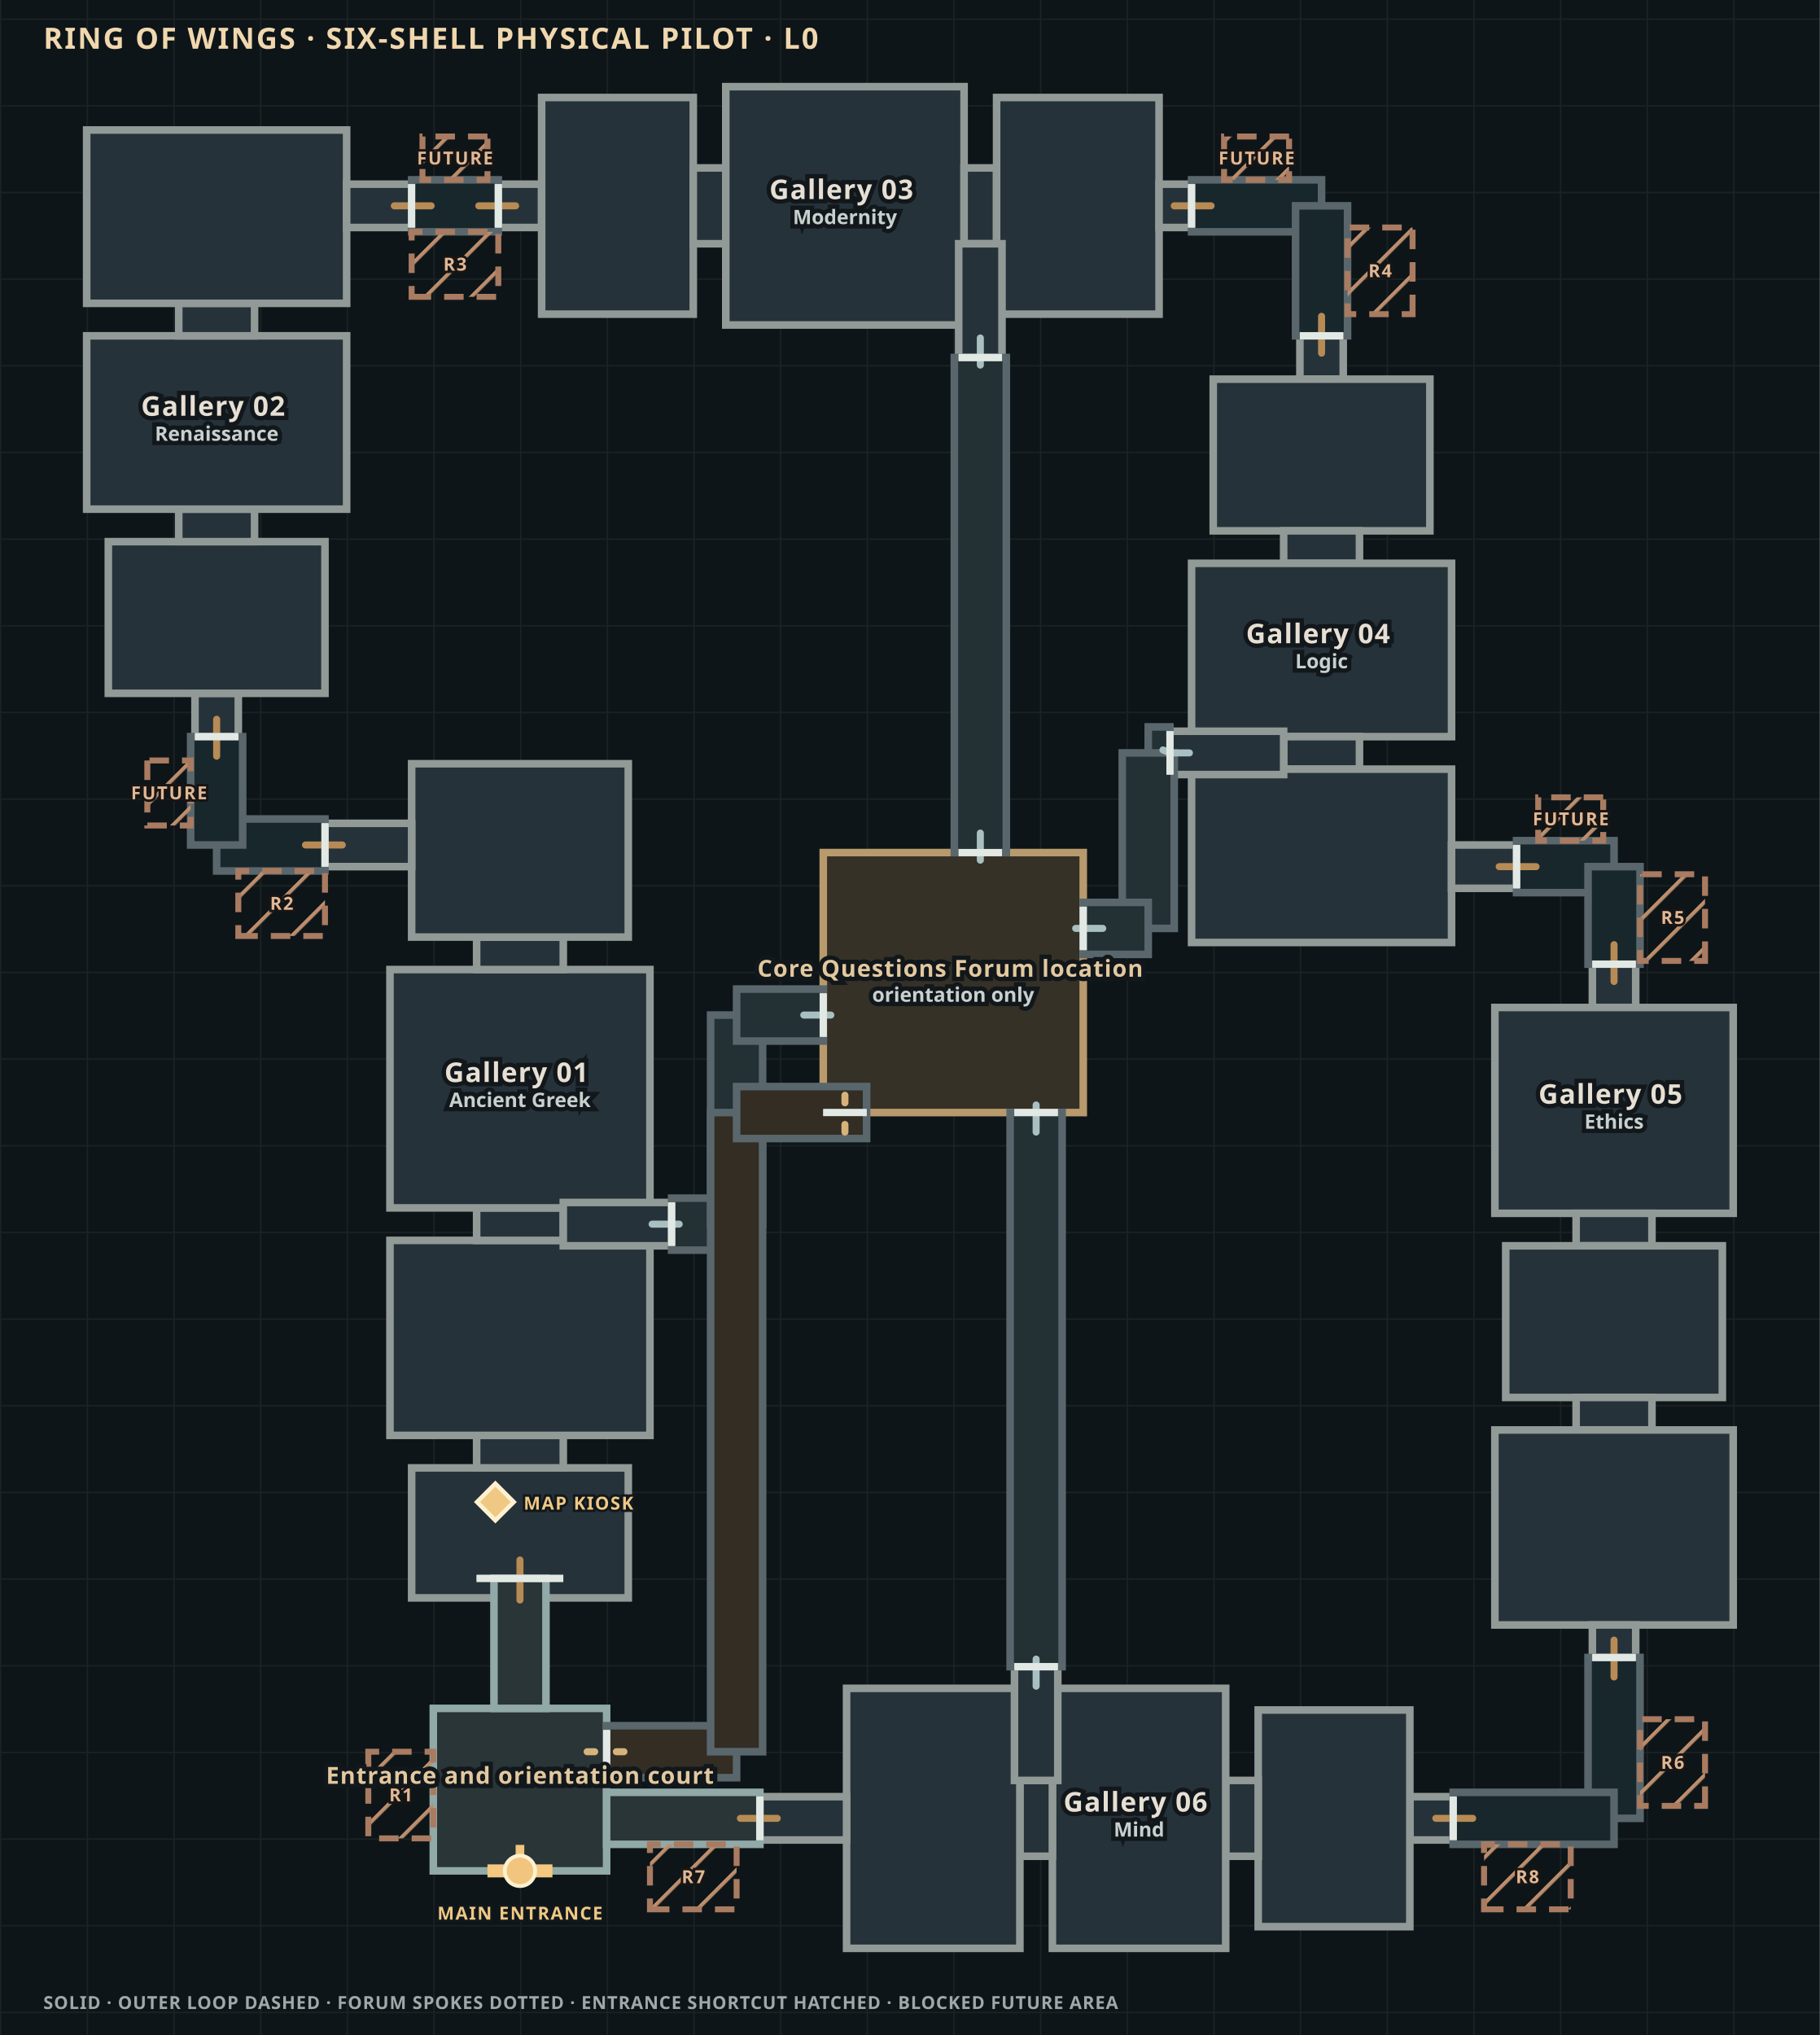
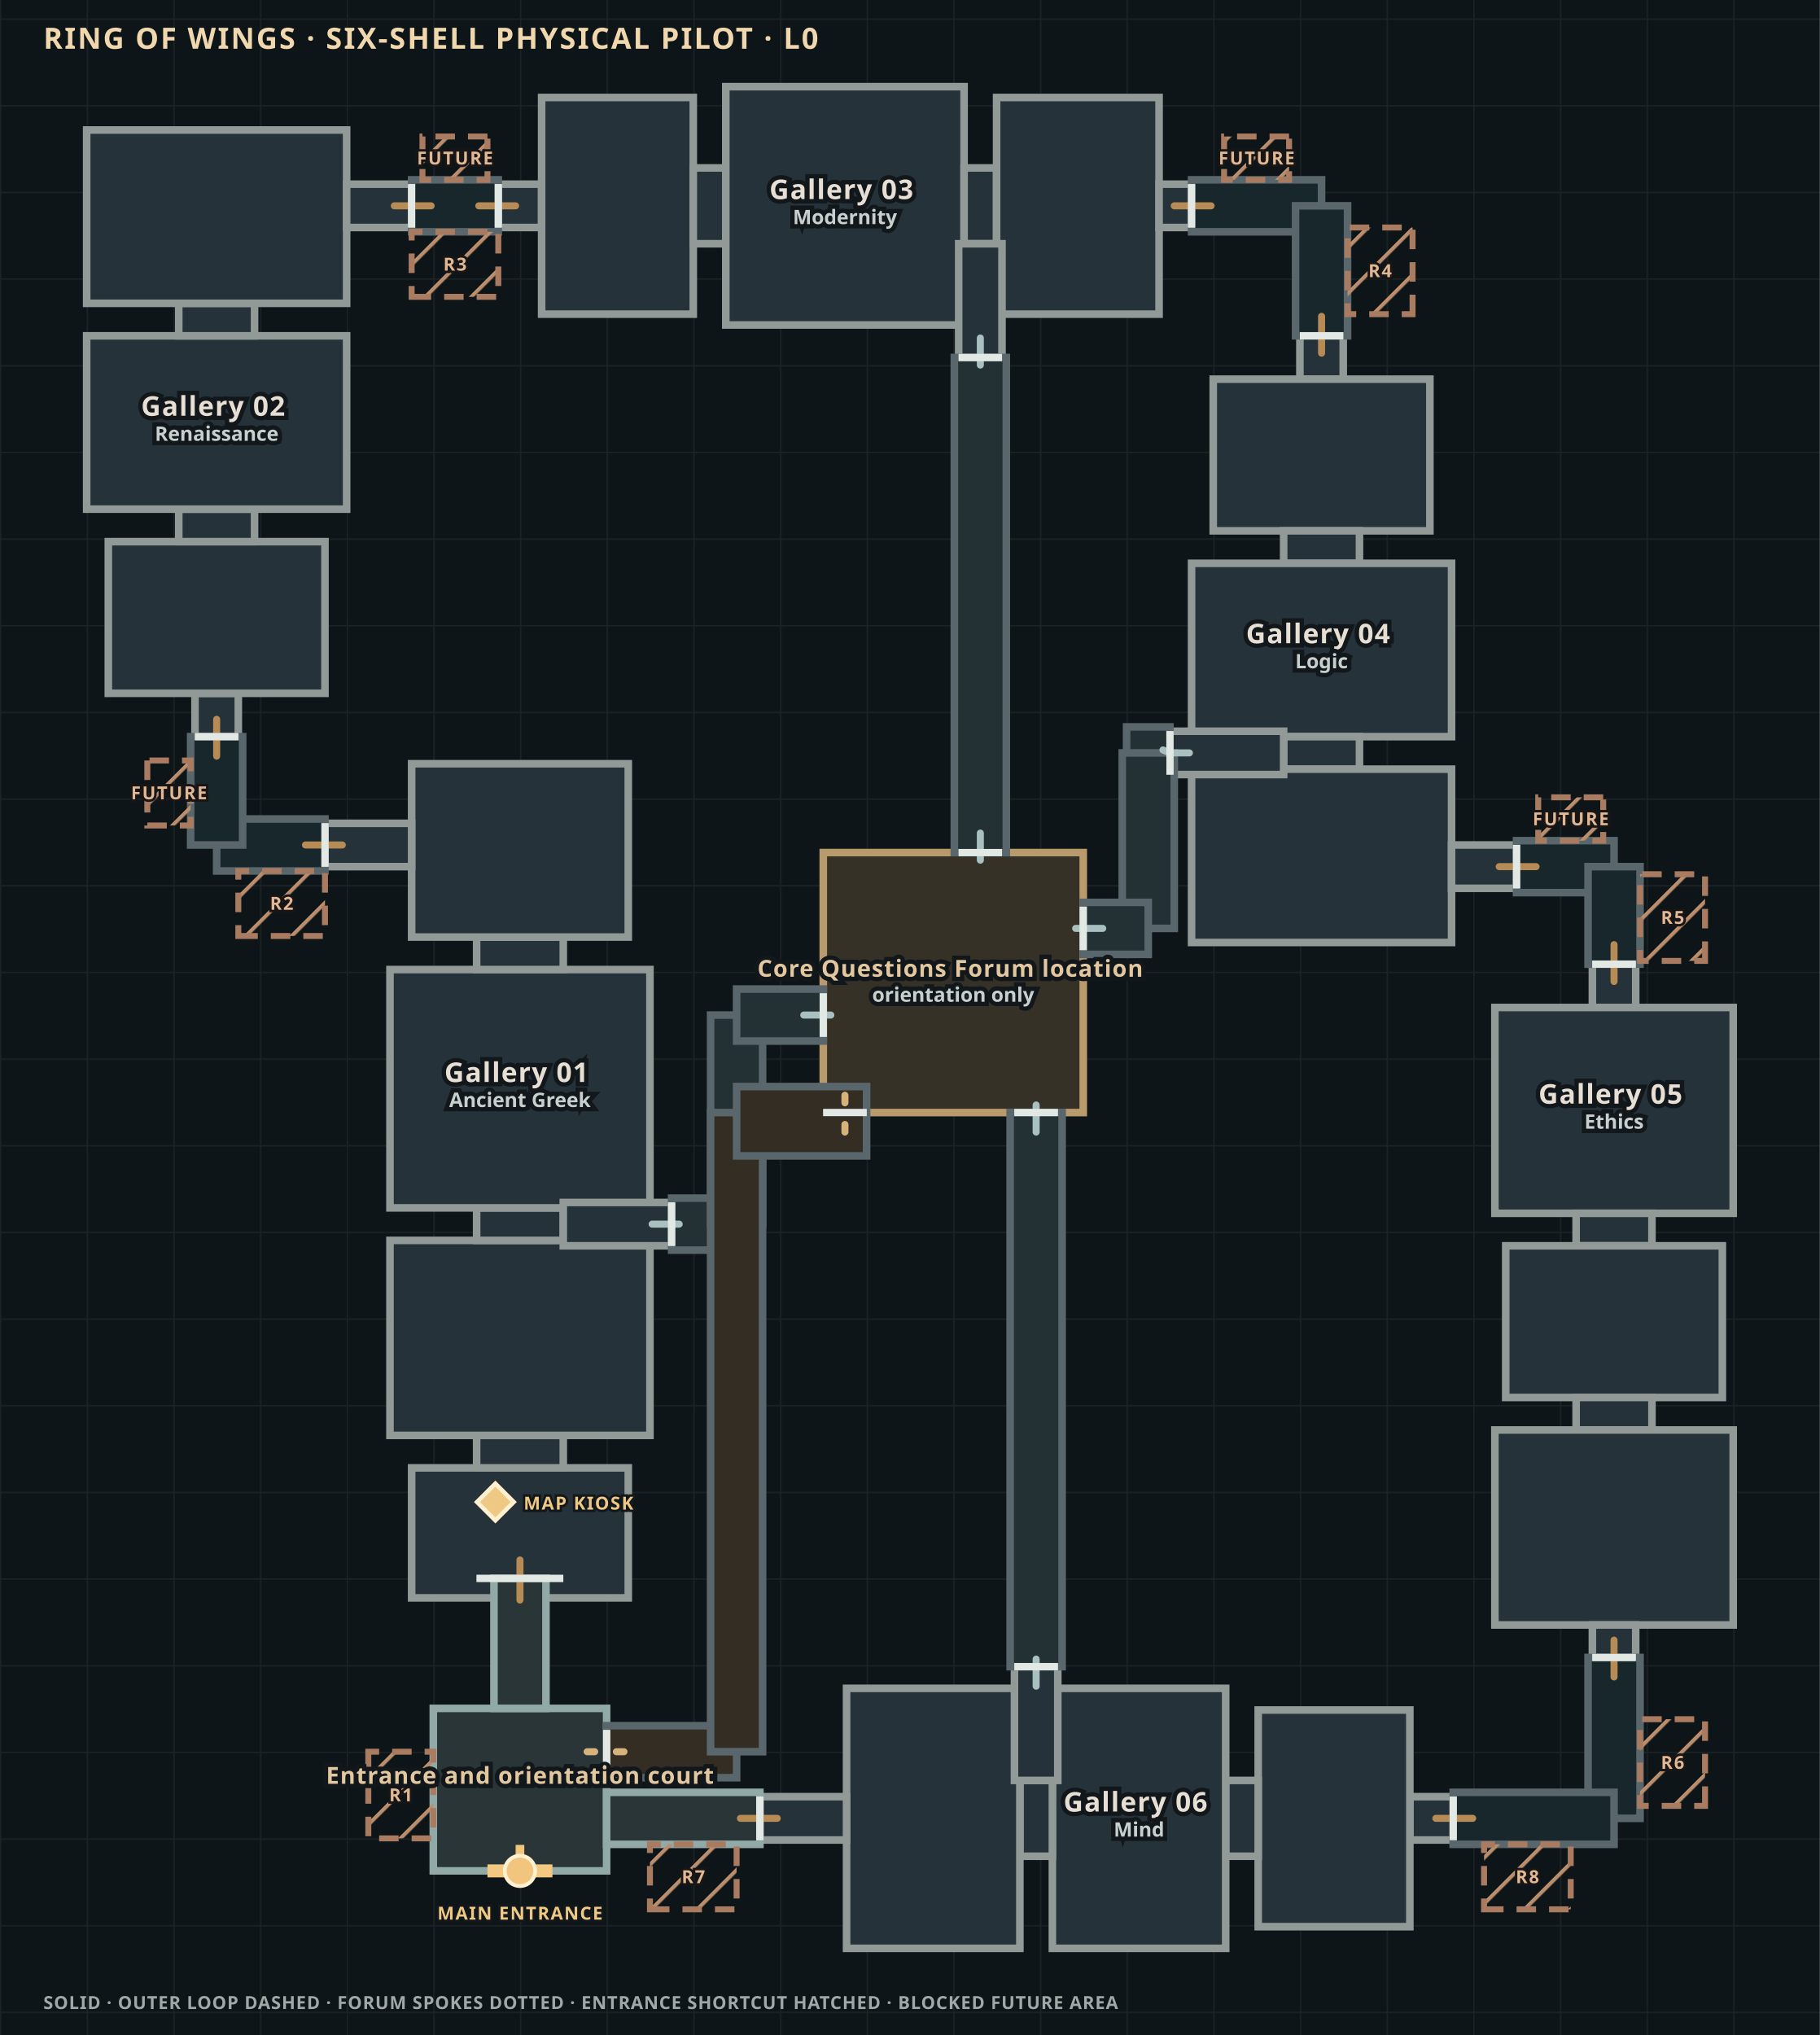
<svg xmlns="http://www.w3.org/2000/svg" viewBox="-48 -145.7 168 187.85" role="img" aria-labelledby="title description">
  <defs>
    <pattern id="future-hatch" width="3" height="3" patternUnits="userSpaceOnUse" patternTransform="rotate(45)">
      <line x1="0" y1="0" x2="0" y2="3" stroke="#b98c6b" stroke-width=".7" />
    </pattern>
    <style>
      .background{fill:#0d1519}.grid{stroke:#d7c4a3;stroke-opacity:.08;stroke-width:.25}.node{fill:#172126;stroke:#59676d;stroke-width:.7}.node-hall{fill:#263239;stroke:#929a98}.node-court{fill:#353126;stroke:#b89a6d}.node-entrance{fill:#293536;stroke:#91a9a7}.role-outer-loop-link{fill:#18272c}.role-forum-spoke{fill:#233034}.role-shortcut{fill:#332d24}.edge{fill:none;stroke:#b78b55;stroke-width:.65;stroke-linecap:round;stroke-linejoin:round}.edge-forum-spoke{stroke:#a9c0c1;stroke-dasharray:2.5 2}.edge-shortcut{stroke:#d6b37b;stroke-dasharray:.7 2}.door{stroke:#e2e9e4;stroke-width:.65}.main-door{stroke:#f3c881;stroke-width:1.2}.reservation{fill:url(#future-hatch);stroke:#a97b60;stroke-width:.55;stroke-dasharray:1.8 1.2}.reservation-label{fill:#e1b894;font:700 1.65px system-ui,sans-serif;letter-spacing:.08em;text-anchor:middle;dominant-baseline:middle;paint-order:stroke;stroke:#171515;stroke-width:.45}.label{fill:#e7dfd3;font:700 2.5px system-ui,sans-serif;letter-spacing:.04em;text-anchor:middle;paint-order:stroke;stroke:#11171b;stroke-width:.8}.label-detail{fill:#c8d0ce;font-size:1.85px;letter-spacing:0}.label-court,.label-entrance{fill:#e3c89f;font-size:2.15px}.title{fill:#f0d7ad;font:700 2.7px system-ui,sans-serif;letter-spacing:.06em}.caption{fill:#9fa9a8;font:600 1.65px system-ui,sans-serif;letter-spacing:.04em}.entrance-line{stroke:#f1c57e;stroke-width:.8}.entrance-dot{fill:#f1c57e;stroke:#fff1d0;stroke-width:.35}.kiosk{fill:#efc884;stroke:#fff1d0;stroke-width:.4}.marker-label{fill:#efc884;font:700 1.65px system-ui,sans-serif;letter-spacing:.07em;paint-order:stroke;stroke:#11171b;stroke-width:.45}
    </style>
    <pattern id="minor-grid" width="8" height="8" patternUnits="userSpaceOnUse">
      <path class="grid" d="M 8 0 L 0 0 0 8" fill="none" />
    </pattern>
  </defs>
  <rect class="background" x="-48" y="-145.7" width="168" height="187.85" />
  <rect fill="url(#minor-grid)" x="-48" y="-145.7" width="168" height="187.85" />
  <text class="title" x="-44" y="-141.2">RING OF WINGS · SIX-SHELL PHYSICAL PILOT · L0</text>
  <g aria-label="Physical footprints">
    <polygon class="node node-hall role-public-entrance" data-node="hall:ancient-greek" points="10,-10.2 -10,-10.2 -10,1.8 10,1.8" />
    <polygon class="node node-hall role-public-entrance" data-node="hall:ancient-greek" points="4,-13.2 -4,-13.2 -4,-10.2 4,-10.2" />
    <polygon class="node node-hall role-public-entrance" data-node="hall:ancient-greek" points="12,-31.2 -12,-31.2 -12,-13.2 12,-13.2" />
    <polygon class="node node-hall role-public-entrance" data-node="hall:ancient-greek" points="4,-34.2 -4,-34.2 -4,-31.2 4,-31.2" />
    <polygon class="node node-hall role-public-entrance" data-node="hall:ancient-greek" points="12,-56.2 -12,-56.2 -12,-34.2 12,-34.2" />
    <polygon class="node node-hall role-public-entrance" data-node="hall:ancient-greek" points="4,-59.2 -4,-59.2 -4,-56.2 4,-56.2" />
    <polygon class="node node-hall role-public-entrance" data-node="hall:ancient-greek" points="10,-75.2 -10,-75.2 -10,-59.2 10,-59.2" />
    <polygon class="node node-hall role-public-entrance" data-node="hall:ancient-greek" points="-10,-69.7 -18,-69.7 -18,-65.7 -10,-65.7" />
    <polygon class="node node-hall role-public-entrance" data-node="hall:ancient-greek" points="14,-34.7 4,-34.7 4,-30.7 14,-30.7" />
    <polygon class="node node-hall role-outer-shell" data-node="hall:renaissance-reason-revolution" points="-26,-81.7 -30,-81.7 -30,-77.7 -26,-77.7" />
    <polygon class="node node-hall role-outer-shell" data-node="hall:renaissance-reason-revolution" points="-18,-95.7 -38,-95.7 -38,-81.7 -18,-81.7" />
    <polygon class="node node-hall role-outer-shell" data-node="hall:renaissance-reason-revolution" points="-24.5,-98.7 -31.5,-98.7 -31.5,-95.7 -24.5,-95.7" />
    <polygon class="node node-hall role-outer-shell" data-node="hall:renaissance-reason-revolution" points="-16,-114.7 -40,-114.7 -40,-98.7 -16,-98.7" />
    <polygon class="node node-hall role-outer-shell" data-node="hall:renaissance-reason-revolution" points="-24.5,-117.7 -31.5,-117.7 -31.5,-114.7 -24.5,-114.7" />
    <polygon class="node node-hall role-outer-shell" data-node="hall:renaissance-reason-revolution" points="-16,-133.7 -40,-133.7 -40,-117.7 -16,-117.7" />
    <polygon class="node node-hall role-outer-shell" data-node="hall:renaissance-reason-revolution" points="-10,-128.7 -16,-128.7 -16,-124.7 -10,-124.7" />
    <polygon class="node node-hall role-outer-shell" data-node="hall:modernity-freedom-critique" points="2,-124.7 2,-128.7 -2,-128.7 -2,-124.7" />
    <polygon class="node node-hall role-outer-shell" data-node="hall:modernity-freedom-critique" points="16,-116.7 16,-136.7 2,-136.7 2,-116.7" />
    <polygon class="node node-hall role-outer-shell" data-node="hall:modernity-freedom-critique" points="19,-123.2 19,-130.2 16,-130.2 16,-123.2" />
    <polygon class="node node-hall role-outer-shell" data-node="hall:modernity-freedom-critique" points="41,-115.7 41,-137.7 19,-137.7 19,-115.7" />
    <polygon class="node node-hall role-outer-shell" data-node="hall:modernity-freedom-critique" points="44,-123.2 44,-130.2 41,-130.2 41,-123.2" />
    <polygon class="node node-hall role-outer-shell" data-node="hall:modernity-freedom-critique" points="59,-116.7 59,-136.7 44,-136.7 44,-116.7" />
    <polygon class="node node-hall role-outer-shell" data-node="hall:modernity-freedom-critique" points="62,-124.7 62,-128.7 59,-128.7 59,-124.7" />
    <polygon class="node node-hall role-outer-shell" data-node="hall:modernity-freedom-critique" points="44.5,-112.7 44.5,-123.2 40.5,-123.2 40.5,-112.7" />
    <polygon class="node node-hall role-outer-shell" data-node="hall:logic-language-science" points="72,-110.7 76,-110.7 76,-114.7 72,-114.7" />
    <polygon class="node node-hall role-outer-shell" data-node="hall:logic-language-science" points="64,-96.7 84,-96.7 84,-110.7 64,-110.7" />
    <polygon class="node node-hall role-outer-shell" data-node="hall:logic-language-science" points="70.5,-93.7 77.5,-93.7 77.5,-96.7 70.5,-96.7" />
    <polygon class="node node-hall role-outer-shell" data-node="hall:logic-language-science" points="62,-77.7 86,-77.7 86,-93.7 62,-93.7" />
    <polygon class="node node-hall role-outer-shell" data-node="hall:logic-language-science" points="70.5,-74.7 77.5,-74.7 77.5,-77.7 70.5,-77.7" />
    <polygon class="node node-hall role-outer-shell" data-node="hall:logic-language-science" points="62,-58.7 86,-58.7 86,-74.7 62,-74.7" />
    <polygon class="node node-hall role-outer-shell" data-node="hall:logic-language-science" points="86,-63.7 92,-63.7 92,-67.7 86,-67.7" />
    <polygon class="node node-hall role-outer-shell" data-node="hall:logic-language-science" points="60,-74.2 70.5,-74.2 70.5,-78.2 60,-78.2" />
    <polygon class="node node-hall role-outer-shell" data-node="hall:ethics-justice-political-life" points="99,-52.7 103,-52.7 103,-56.7 99,-56.7" />
    <polygon class="node node-hall role-outer-shell" data-node="hall:ethics-justice-political-life" points="90,-33.7 112,-33.7 112,-52.7 90,-52.7" />
    <polygon class="node node-hall role-outer-shell" data-node="hall:ethics-justice-political-life" points="97.5,-30.7 104.5,-30.7 104.5,-33.7 97.5,-33.7" />
    <polygon class="node node-hall role-outer-shell" data-node="hall:ethics-justice-political-life" points="91,-16.7 111,-16.7 111,-30.7 91,-30.7" />
    <polygon class="node node-hall role-outer-shell" data-node="hall:ethics-justice-political-life" points="97.5,-13.7 104.5,-13.7 104.5,-16.7 97.5,-16.7" />
    <polygon class="node node-hall role-outer-shell" data-node="hall:ethics-justice-political-life" points="90,4.3 112,4.3 112,-13.7 90,-13.7" />
    <polygon class="node node-hall role-outer-shell" data-node="hall:ethics-justice-political-life" points="99,7.3 103,7.3 103,4.3 99,4.3" />
    <polygon class="node node-hall role-outer-shell" data-node="hall:mind-consciousness-self" points="82.15,20.15 82.15,24.15 86.15,24.15 86.15,20.15" />
    <polygon class="node node-hall role-outer-shell" data-node="hall:mind-consciousness-self" points="68.15,12.15 68.15,32.15 82.15,32.15 82.15,12.15" />
    <polygon class="node node-hall role-outer-shell" data-node="hall:mind-consciousness-self" points="65.15,18.65 65.15,25.65 68.15,25.65 68.15,18.65" />
    <polygon class="node node-hall role-outer-shell" data-node="hall:mind-consciousness-self" points="49.15,10.15 49.15,34.15 65.15,34.15 65.15,10.15" />
    <polygon class="node node-hall role-outer-shell" data-node="hall:mind-consciousness-self" points="46.15,18.65 46.15,25.65 49.15,25.65 49.15,18.65" />
    <polygon class="node node-hall role-outer-shell" data-node="hall:mind-consciousness-self" points="30.15,10.15 30.15,34.15 46.15,34.15 46.15,10.15" />
    <polygon class="node node-hall role-outer-shell" data-node="hall:mind-consciousness-self" points="45.65,8.15 45.65,18.65 49.65,18.65 49.65,8.15" />
    <polygon class="node node-hall role-outer-shell" data-node="hall:mind-consciousness-self" points="22.15,20.15 22.15,24.15 30.15,24.15 30.15,20.15" />
    <polygon class="node node-corridor role-outer-loop-link" data-node="corridor:outer-01-ancient-renaissance" points="-28,-65.3 -18,-65.3 -18,-70.1 -28,-70.1" />
    <polygon class="node node-corridor role-outer-loop-link" data-node="corridor:outer-01-ancient-renaissance" points="-30.4,-67.7 -25.6,-67.7 -25.6,-77.7 -30.4,-77.7" />
    <polygon class="node node-corridor role-outer-loop-link" data-node="corridor:outer-02-renaissance-modernity" points="-10,-124.3 -2,-124.3 -2,-129.1 -10,-129.1" />
    <polygon class="node node-corridor role-outer-loop-link" data-node="corridor:outer-03-modernity-logic" points="62,-124.3 74,-124.3 74,-129.1 62,-129.1" />
    <polygon class="node node-corridor role-outer-loop-link" data-node="corridor:outer-03-modernity-logic" points="71.6,-114.7 76.4,-114.7 76.4,-126.7 71.6,-126.7" />
    <polygon class="node node-corridor role-outer-loop-link" data-node="corridor:outer-04-logic-ethics" points="92,-63.3 101,-63.3 101,-68.1 92,-68.1" />
    <polygon class="node node-corridor role-outer-loop-link" data-node="corridor:outer-04-logic-ethics" points="98.6,-56.7 103.4,-56.7 103.4,-65.7 98.6,-65.7" />
    <polygon class="node node-corridor role-outer-loop-link" data-node="corridor:outer-05-ethics-mind" points="98.6,22.15 103.4,22.15 103.4,7.3 98.6,7.3" />
    <polygon class="node node-corridor role-outer-loop-link" data-node="corridor:outer-05-ethics-mind" points="86.15,24.55 101,24.55 101,19.75 86.15,19.75" />
    <polygon class="node node-entrance role-public-entrance" data-node="place:entrance-orientation" points="-8,27 8,27 8,12 -8,12" />
    <polygon class="node node-entrance role-public-entrance" data-node="place:entrance-orientation" points="8,24.55 22.15,24.55 22.15,19.75 8,19.75" />
    <polygon class="node node-entrance role-public-entrance" data-node="place:entrance-orientation" points="-2.4,12 2.4,12 2.4,0 -2.4,0" />
    <polygon class="node node-court role-forum-location" data-node="place:forum-circulation-court" points="28,-43 52,-43 52,-67 28,-67" />
    <polygon class="node node-corridor role-forum-spoke" data-node="corridor:spoke-west" points="14,-30.3 20,-30.3 20,-35.1 14,-35.1" />
    <polygon class="node node-corridor role-forum-spoke" data-node="corridor:spoke-west" points="17.6,-32.7 22.4,-32.7 22.4,-52 17.6,-52" />
    <polygon class="node node-corridor role-forum-spoke" data-node="corridor:spoke-west" points="20,-49.6 28,-49.6 28,-54.4 20,-54.4" />
    <polygon class="node node-corridor role-forum-spoke" data-node="corridor:spoke-north" points="40.1,-67 44.9,-67 44.9,-112.7 40.1,-112.7" />
-     <polygon class="node node-corridor role-forum-spoke" data-node="corridor:spoke-east" points="58,-73.8 60,-73.8 60,-78.6 58,-78.6" />
+     <polygon class="node node-corridor role-forum-spoke" data-node="corridor:spoke-east" points="56,-73.8 60,-73.8 60,-78.6 56,-78.6" />
    <polygon class="node node-corridor role-forum-spoke" data-node="corridor:spoke-east" points="55.6,-60 60.4,-60 60.4,-76.2 55.6,-76.2" />
    <polygon class="node node-corridor role-forum-spoke" data-node="corridor:spoke-east" points="52,-57.6 58,-57.6 58,-62.4 52,-62.4" />
    <polygon class="node node-corridor role-forum-spoke" data-node="corridor:spoke-south" points="45.25,8.15 50.05,8.15 50.05,-43 45.25,-43" />
    <polygon class="node node-corridor role-shortcut" data-node="corridor:entrance-forum-shortcut" points="8,18.4 20,18.4 20,13.6 8,13.6" />
    <polygon class="node node-corridor role-shortcut" data-node="corridor:entrance-forum-shortcut" points="17.6,16 22.4,16 22.4,-43 17.6,-43" />
-     <polygon class="node node-corridor role-shortcut" data-node="corridor:entrance-forum-shortcut" points="20,-40.6 32,-40.6 32,-45.4 20,-45.4" />
+     <polygon class="node node-corridor role-shortcut" data-node="corridor:entrance-forum-shortcut" points="20,-39 32,-39 32,-45.4 20,-45.4" />
  </g>
  <g aria-label="Walkable connections">
    <polyline class="edge edge-outer-loop" data-connection="conn:ancient-outer-01" points="-16.4,-67.7 -18,-67.7 -19.8,-67.7" />
    <polyline class="edge edge-outer-loop" data-connection="conn:outer-01-renaissance" points="-28,-75.9 -28,-77.7 -28,-79.3" />
    <polyline class="edge edge-outer-loop" data-connection="conn:renaissance-outer-02" points="-11.6,-126.7 -10,-126.7 -8.2,-126.7" />
    <polyline class="edge edge-outer-loop" data-connection="conn:outer-02-modernity" points="-3.8,-126.7 -2,-126.7 -0.4,-126.7" />
    <polyline class="edge edge-outer-loop" data-connection="conn:modernity-outer-03" points="60.4,-126.7 62,-126.7 63.8,-126.7" />
    <polyline class="edge edge-outer-loop" data-connection="conn:outer-03-logic" points="74,-116.5 74,-114.7 74,-113.1" />
    <polyline class="edge edge-outer-loop" data-connection="conn:logic-outer-04" points="90.4,-65.7 92,-65.7 93.8,-65.7" />
    <polyline class="edge edge-outer-loop" data-connection="conn:outer-04-ethics" points="101,-58.5 101,-56.7 101,-55.1" />
    <polyline class="edge edge-outer-loop" data-connection="conn:ethics-outer-05" points="101,5.7 101,7.3 101,9.1" />
    <polyline class="edge edge-outer-loop" data-connection="conn:outer-05-mind" points="87.95,22.15 86.15,22.15 84.55,22.15" />
    <polyline class="edge edge-outer-loop" data-connection="conn:mind-entrance" points="23.75,22.15 22.15,22.15 20.35,22.15" />
    <polyline class="edge edge-outer-loop" data-connection="conn:entrance-ancient" points="0,2 0,0 0,-1.7" />
    <polyline class="edge edge-forum-spoke" data-connection="conn:ancient-spoke-west" points="12.2,-32.7 14,-32.7 15.8,-32.7" />
    <polyline class="edge edge-forum-spoke" data-connection="conn:spoke-west-court" points="26.2,-52 28,-52 30,-52" />
    <polyline class="edge edge-forum-spoke" data-connection="conn:modernity-spoke-north" points="42.5,-114.5 42.5,-112.7 42.5,-110.9" />
    <polyline class="edge edge-forum-spoke" data-connection="conn:spoke-north-court" points="42.5,-68.8 42.5,-67 42.5,-65" />
    <polyline class="edge edge-forum-spoke" data-connection="conn:logic-spoke-east" points="61.8,-76.2 60,-76.2 58.6,-76.8" />
    <polyline class="edge edge-forum-spoke" data-connection="conn:spoke-east-court" points="53.8,-60 52,-60 50,-60" />
    <polyline class="edge edge-forum-spoke" data-connection="conn:mind-spoke-south" points="47.65,9.95 47.65,8.15 47.65,6.35" />
    <polyline class="edge edge-forum-spoke" data-connection="conn:spoke-south-court" points="47.65,-41.2 47.65,-43 47.65,-45" />
    <polyline class="edge edge-shortcut" data-connection="conn:entrance-shortcut" points="6.2,16 8,16 9.8,16" />
    <polyline class="edge edge-shortcut" data-connection="conn:shortcut-court" points="30,-41.2 30,-43 30,-45" />
  </g>
  <g aria-label="Active doorways">
    <line class="door" x1="4" y1="0" x2="-4" y2="0" />
    <line class="door" x1="-18" y1="-65.7" x2="-18" y2="-69.7" />
    <line class="door" x1="14" y1="-34.7" x2="14" y2="-30.7" />
    <line class="door" x1="-26" y1="-77.7" x2="-30" y2="-77.7" />
    <line class="door" x1="-10" y1="-128.7" x2="-10" y2="-124.7" />
    <line class="door" x1="-2" y1="-124.7" x2="-2" y2="-128.7" />
    <line class="door" x1="62" y1="-128.7" x2="62" y2="-124.7" />
    <line class="door" x1="44.5" y1="-112.7" x2="40.5" y2="-112.7" />
    <line class="door" x1="72" y1="-114.7" x2="76" y2="-114.7" />
    <line class="door" x1="92" y1="-67.7" x2="92" y2="-63.7" />
    <line class="door" x1="60" y1="-74.2" x2="60" y2="-78.2" />
    <line class="door" x1="99" y1="-56.7" x2="103" y2="-56.7" />
    <line class="door" x1="103" y1="7.3" x2="99" y2="7.3" />
    <line class="door" x1="86.15" y1="20.15" x2="86.15" y2="24.15" />
    <line class="door" x1="22.15" y1="24.15" x2="22.15" y2="20.15" />
    <line class="door" x1="45.65" y1="8.15" x2="49.65" y2="8.15" />
    <line class="door" x1="-18" y1="-69.7" x2="-18" y2="-65.7" />
    <line class="door" x1="-30" y1="-77.7" x2="-26" y2="-77.7" />
    <line class="door" x1="-10" y1="-124.7" x2="-10" y2="-128.7" />
    <line class="door" x1="-2" y1="-128.7" x2="-2" y2="-124.7" />
    <line class="door" x1="62" y1="-124.7" x2="62" y2="-128.7" />
    <line class="door" x1="76" y1="-114.7" x2="72" y2="-114.7" />
    <line class="door" x1="92" y1="-63.7" x2="92" y2="-67.7" />
    <line class="door" x1="103" y1="-56.7" x2="99" y2="-56.7" />
    <line class="door" x1="99" y1="7.3" x2="103" y2="7.3" />
    <line class="door" x1="86.15" y1="24.15" x2="86.15" y2="20.15" />
    <line class="door" x1="22.15" y1="20.15" x2="22.15" y2="24.15" />
    <line class="door" x1="-4" y1="0" x2="4" y2="0" />
    <line class="door" x1="8" y1="14" x2="8" y2="18" />
    <line class="door main-door" x1="3" y1="27" x2="-3" y2="27" />
    <line class="door" x1="28" y1="-50" x2="28" y2="-54" />
    <line class="door" x1="40.5" y1="-67" x2="44.5" y2="-67" />
    <line class="door" x1="52" y1="-62" x2="52" y2="-58" />
    <line class="door" x1="49.65" y1="-43" x2="45.65" y2="-43" />
    <line class="door" x1="32" y1="-43" x2="28" y2="-43" />
    <line class="door" x1="14" y1="-30.7" x2="14" y2="-34.7" />
    <line class="door" x1="28" y1="-54" x2="28" y2="-50" />
    <line class="door" x1="40.5" y1="-112.7" x2="44.5" y2="-112.7" />
    <line class="door" x1="44.5" y1="-67" x2="40.5" y2="-67" />
    <line class="door" x1="60" y1="-78.2" x2="60" y2="-74.2" />
    <line class="door" x1="52" y1="-58" x2="52" y2="-62" />
    <line class="door" x1="49.65" y1="8.15" x2="45.65" y2="8.15" />
    <line class="door" x1="45.65" y1="-43" x2="49.65" y2="-43" />
    <line class="door" x1="8" y1="18" x2="8" y2="14" />
    <line class="door" x1="28" y1="-43" x2="32" y2="-43" />
  </g>
  <g aria-label="Blocked future reservations">
    <g data-reservation="reserve:insert-south-asian">
      <polygon class="reservation reservation-insertion" points="-34.4,-75.5 -34.4,-69.5 -30.4,-69.5 -30.4,-75.5" />
      <text class="reservation-label" x="-32.4" y="-72.5">FUTURE</text>
    </g>
    <g data-reservation="reserve:insert-medieval">
      <polygon class="reservation reservation-insertion" points="-3,-133.1 -9,-133.1 -9,-129.1 -3,-129.1" />
      <text class="reservation-label" x="-6" y="-131.1">FUTURE</text>
    </g>
    <g data-reservation="reserve:insert-analytic">
      <polygon class="reservation reservation-insertion" points="71,-133.1 65,-133.1 65,-129.1 71,-129.1" />
      <text class="reservation-label" x="68" y="-131.1">FUTURE</text>
    </g>
    <g data-reservation="reserve:insert-feminist">
      <polygon class="reservation reservation-insertion" points="100,-72.1 94,-72.1 94,-68.1 100,-68.1" />
      <text class="reservation-label" x="97" y="-70.1">FUTURE</text>
    </g>
    <g data-reservation="reserve:outward-R1">
      <polygon class="reservation reservation-outward-expansion" points="-14,16 -14,24 -8,24 -8,16" />
      <text class="reservation-label" x="-11" y="20">R1</text>
    </g>
    <g data-reservation="reserve:outward-R2">
      <polygon class="reservation reservation-outward-expansion" points="-26,-59.3 -18,-59.3 -18,-65.3 -26,-65.3" />
      <text class="reservation-label" x="-22" y="-62.3">R2</text>
    </g>
    <g data-reservation="reserve:outward-R3">
      <polygon class="reservation reservation-outward-expansion" points="-10,-118.3 -2,-118.3 -2,-124.3 -10,-124.3" />
      <text class="reservation-label" x="-6" y="-121.3">R3</text>
    </g>
    <g data-reservation="reserve:outward-R4">
      <polygon class="reservation reservation-outward-expansion" points="82.4,-116.7 82.4,-124.7 76.4,-124.7 76.4,-116.7" />
      <text class="reservation-label" x="79.4" y="-120.7">R4</text>
    </g>
    <g data-reservation="reserve:outward-R5">
      <polygon class="reservation reservation-outward-expansion" points="109.4,-57 109.4,-65 103.4,-65 103.4,-57" />
      <text class="reservation-label" x="106.4" y="-61">R5</text>
    </g>
    <g data-reservation="reserve:outward-R6">
      <polygon class="reservation reservation-outward-expansion" points="109.4,21 109.4,13 103.4,13 103.4,21" />
      <text class="reservation-label" x="106.4" y="17">R6</text>
    </g>
    <g data-reservation="reserve:outward-R7">
      <polygon class="reservation reservation-outward-expansion" points="12,30.55 20,30.55 20,24.55 12,24.55" />
      <text class="reservation-label" x="16" y="27.55">R7</text>
    </g>
    <g data-reservation="reserve:outward-R8">
      <polygon class="reservation reservation-outward-expansion" points="89,30.55 97,30.55 97,24.55 89,24.55" />
      <text class="reservation-label" x="93" y="27.55">R8</text>
    </g>
  </g>
  <g aria-label="Building labels">
    <text class="label label-hall" x="0" y="-45.2">
      <tspan x="0" dy="-.25em">Gallery 01</tspan>
      <tspan class="label-detail" x="0" dy="1.25em">Ancient Greek</tspan>
    </text>
    <text class="label label-hall" x="-28" y="-106.7">
      <tspan x="-28" dy="-.25em">Gallery 02</tspan>
      <tspan class="label-detail" x="-28" dy="1.25em">Renaissance</tspan>
    </text>
    <text class="label label-hall" x="30" y="-126.7">
      <tspan x="30" dy="-.25em">Gallery 03</tspan>
      <tspan class="label-detail" x="30" dy="1.25em">Modernity</tspan>
    </text>
    <text class="label label-hall" x="74" y="-85.7">
      <tspan x="74" dy="-.25em">Gallery 04</tspan>
      <tspan class="label-detail" x="74" dy="1.25em">Logic</tspan>
    </text>
    <text class="label label-hall" x="101" y="-43.2">
      <tspan x="101" dy="-.25em">Gallery 05</tspan>
      <tspan class="label-detail" x="101" dy="1.25em">Ethics</tspan>
    </text>
    <text class="label label-hall" x="57.15" y="22.15">
      <tspan x="57.15" dy="-.25em">Gallery 06</tspan>
      <tspan class="label-detail" x="57.15" dy="1.25em">Mind</tspan>
    </text>
    <text class="label label-entrance" x="0" y="19.5">
      <tspan x="0" dy="-.25em">Entrance and orientation court</tspan>
    </text>
    <text class="label label-court" x="40" y="-55">
      <tspan x="40" dy="-.25em">Core Questions Forum location</tspan>
      <tspan class="label-detail" x="40" dy="1.25em">orientation only</tspan>
    </text>
  </g>
  <g aria-label="Main entrance">
    <line class="entrance-line" x1="0" y1="27" x2="0" y2="24.6" />
    <circle class="entrance-dot" cx="0" cy="27" r="1.4" />
    <text class="marker-label" x="0" y="31.5" text-anchor="middle">MAIN ENTRANCE</text>
  </g>
  <g aria-label="Visitor map kiosk" transform="translate(-2.27 -7.05)">
    <rect class="kiosk" x="-1.2" y="-1.2" width="2.4" height="2.4" transform="rotate(45)" />
    <text class="marker-label" x="2.6" y=".7">MAP KIOSK</text>
  </g>
  <text class="caption" x="-44" y="39.75">SOLID · OUTER LOOP   DASHED · FORUM SPOKES   DOTTED · ENTRANCE SHORTCUT   HATCHED · BLOCKED FUTURE AREA</text>
</svg>
